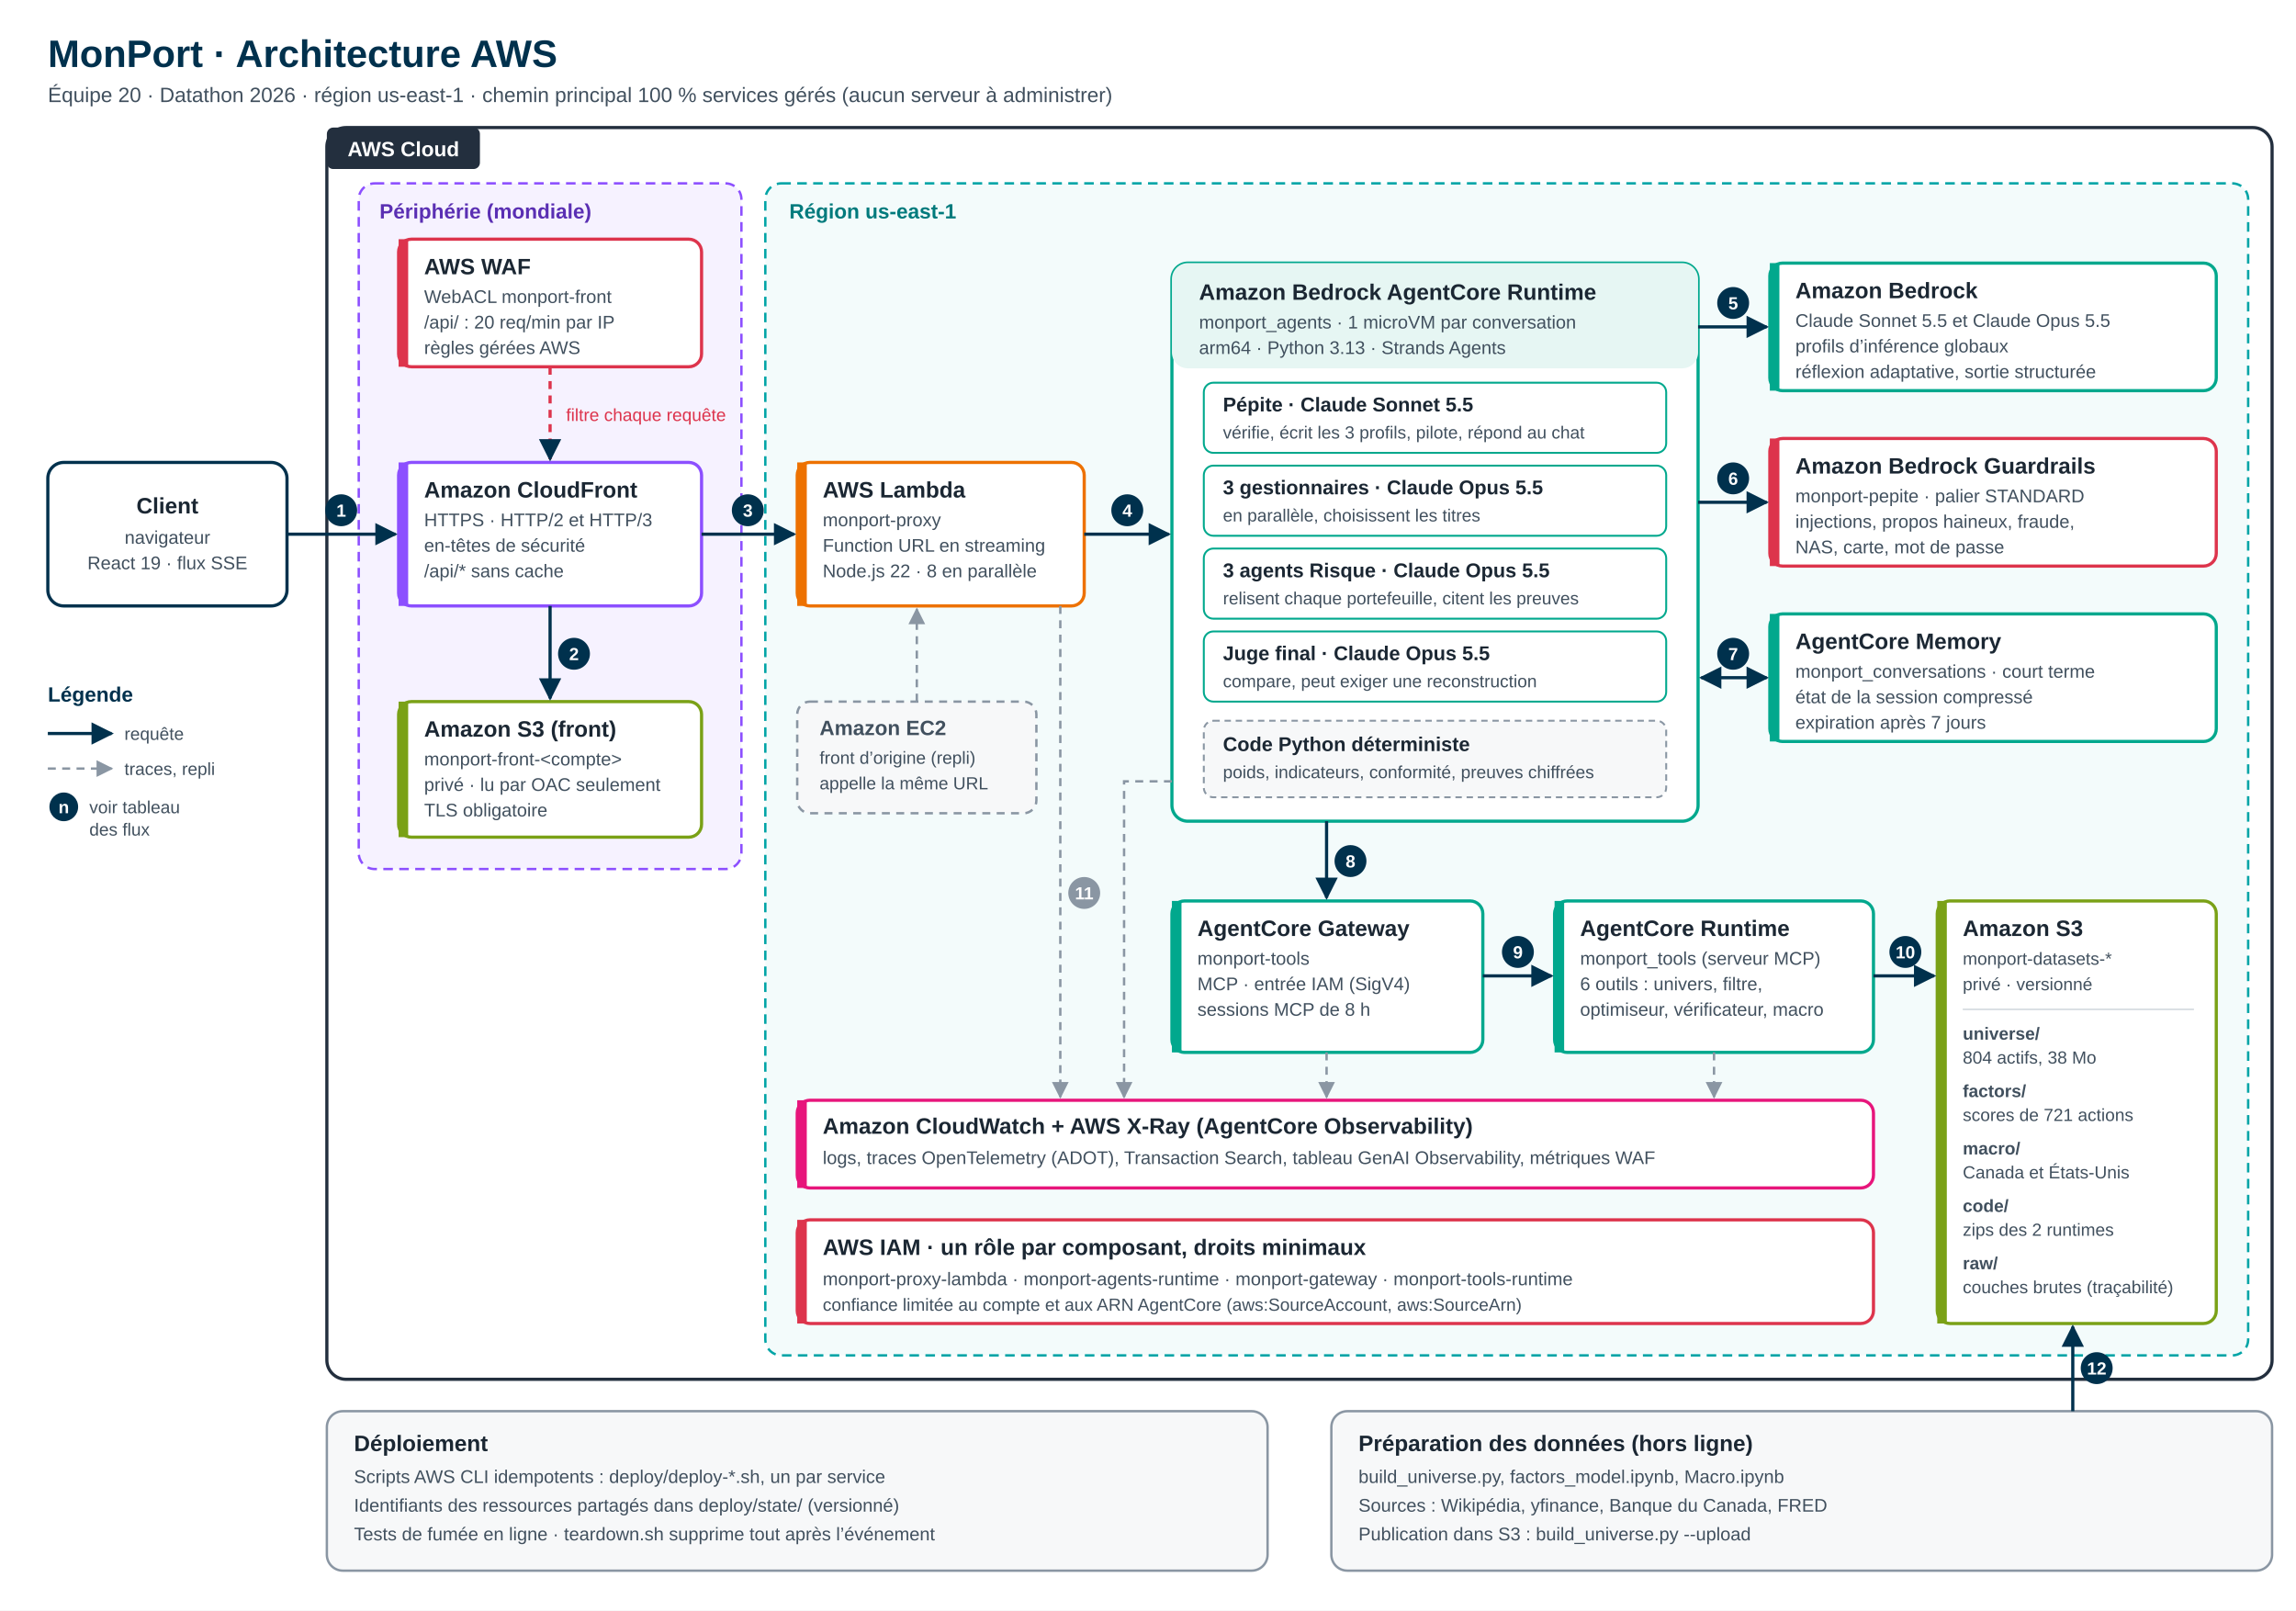
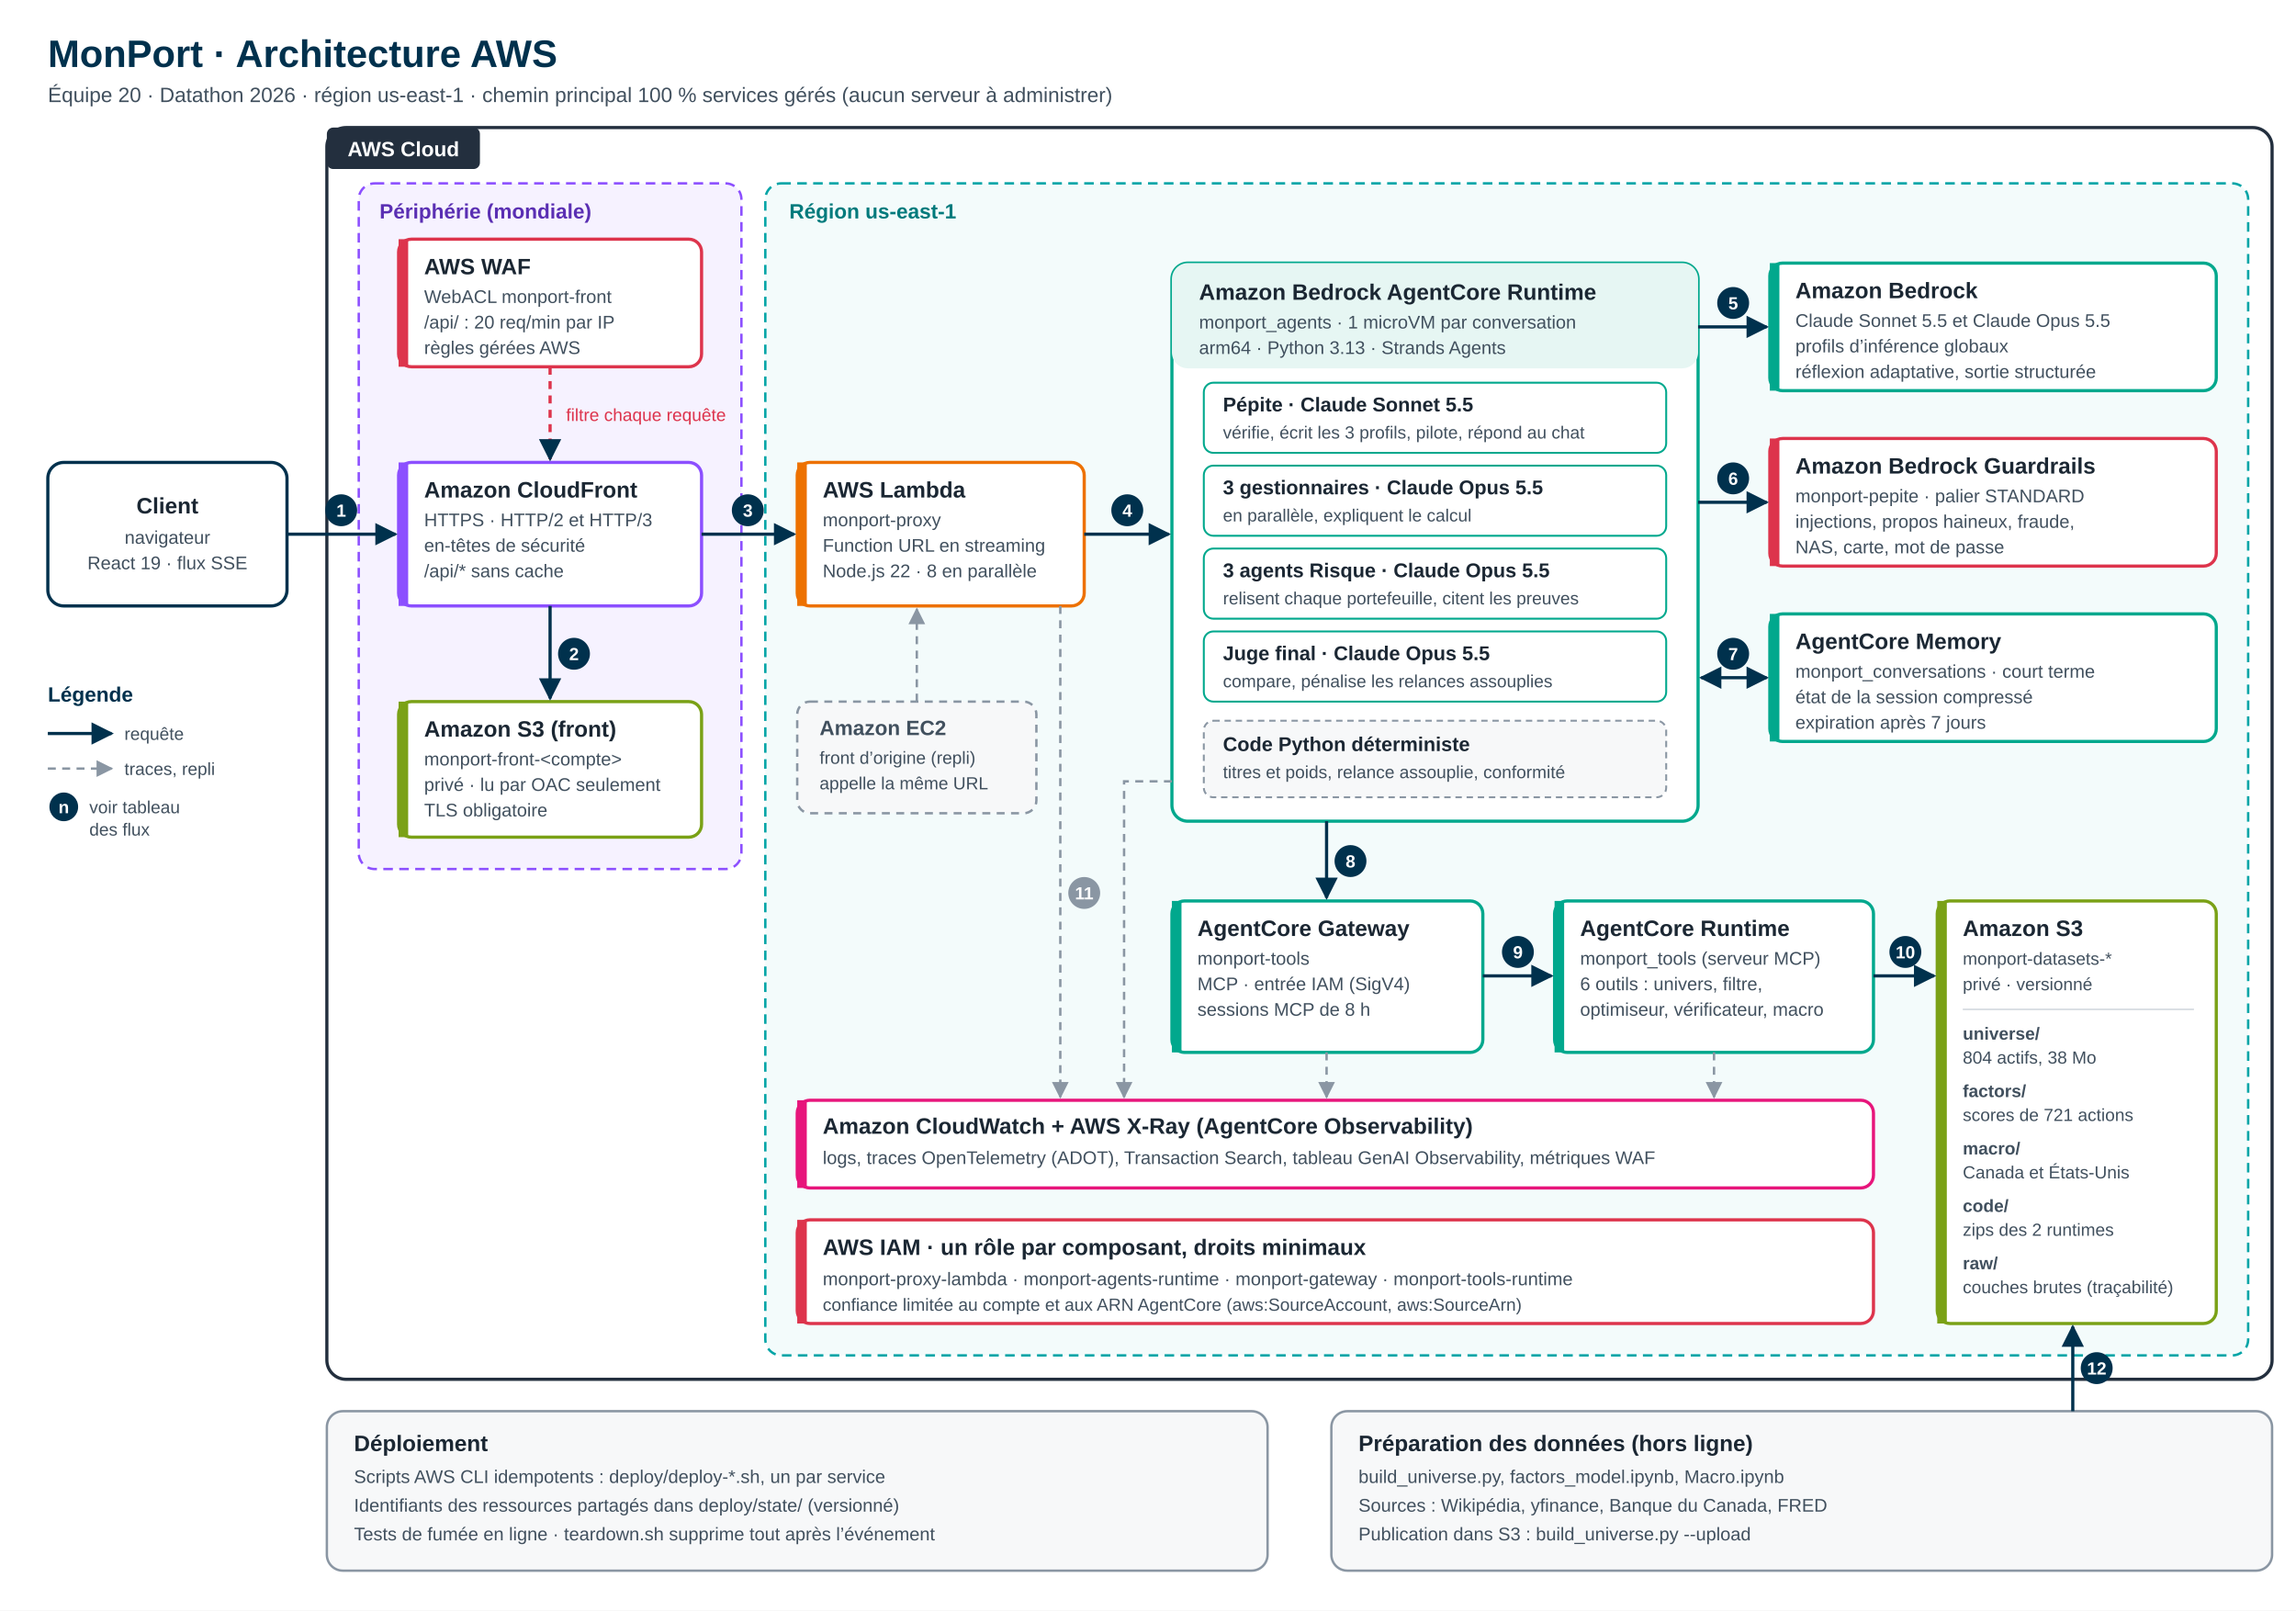
<svg xmlns="http://www.w3.org/2000/svg" viewBox="0 0 1440 1010" width="1440" height="1010" font-family="'Plus Jakarta Sans', Arial, Helvetica, sans-serif">
  <defs>
    <marker id="a" viewBox="0 0 10 10" refX="9" refY="5" markerWidth="7" markerHeight="7" orient="auto-start-reverse">
      <path d="M0,0 L10,5 L0,10 z" fill="#00314d" />
    </marker>
    <marker id="g" viewBox="0 0 10 10" refX="9" refY="5" markerWidth="7" markerHeight="7" orient="auto-start-reverse">
      <path d="M0,0 L10,5 L0,10 z" fill="#8a96a3" />
    </marker>
    <style>
      text { fill: #1b2733; }
      .h1 { font-size: 24px; font-weight: 800; fill: #00314d; }
      .h2 { font-size: 13px; fill: #41505e; }
      .t { font-size: 14px; font-weight: 700; }
      .s { font-size: 11.5px; fill: #41505e; }
      .xs { font-size: 11px; fill: #41505e; }
      .grp { font-size: 13px; font-weight: 700; }
      .badge { font-size: 11px; font-weight: 700; fill: #ffffff; }
      .box { fill: #ffffff; stroke-width: 2; }
      .flow { stroke: #00314d; stroke-width: 2; fill: none; }
      .obs { stroke: #8a96a3; stroke-width: 1.5; stroke-dasharray: 5 4; fill: none; }
    </style>
  </defs>
  <rect width="1440" height="1010" fill="#ffffff" />
  <text x="30" y="42" class="h1">MonPort · Architecture AWS</text>
  <text x="30" y="64" class="h2">Équipe 20 · Datathon 2026 · région us-east-1 · chemin principal 100 % services gérés (aucun serveur à administrer)</text>
  <rect x="30" y="290" width="150" height="90" rx="10" class="box" stroke="#00314d" />
  <text x="105" y="322" class="t" text-anchor="middle">Client</text>
  <text x="105" y="341" class="s" text-anchor="middle">navigateur</text>
  <text x="105" y="357" class="s" text-anchor="middle">React 19 · flux SSE</text>
  <rect x="205" y="80" width="1220" height="785" rx="12" fill="none" stroke="#232f3e" stroke-width="2" />
  <rect x="205" y="80" width="96" height="26" rx="4" fill="#232f3e" />
  <text x="218" y="98" class="grp" style="fill:#ffffff">AWS Cloud</text>
  <rect x="225" y="115" width="240" height="430" rx="10" fill="#f6f2ff" stroke="#8c4fff" stroke-width="1.5" stroke-dasharray="6 4" />
  <text x="238" y="137" class="grp" style="fill:#5a2fb3">Périphérie (mondiale)</text>
  <rect x="250" y="150" width="190" height="80" rx="8" class="box" stroke="#dd344c" />
  <rect x="250" y="150" width="6" height="80" fill="#dd344c" />
  <text x="266" y="172" class="t">AWS WAF</text>
  <text x="266" y="190" class="s">WebACL monport-front</text>
  <text x="266" y="206" class="s">/api/ : 20 req/min par IP</text>
  <text x="266" y="222" class="s">règles gérées AWS</text>
  <rect x="250" y="290" width="190" height="90" rx="8" class="box" stroke="#8c4fff" />
  <rect x="250" y="290" width="6" height="90" fill="#8c4fff" />
  <text x="266" y="312" class="t">Amazon CloudFront</text>
  <text x="266" y="330" class="s">HTTPS · HTTP/2 et HTTP/3</text>
  <text x="266" y="346" class="s">en-têtes de sécurité</text>
  <text x="266" y="362" class="s">/api/* sans cache</text>
  <rect x="250" y="440" width="190" height="85" rx="8" class="box" stroke="#7aa116" />
  <rect x="250" y="440" width="6" height="85" fill="#7aa116" />
  <text x="266" y="462" class="t">Amazon S3 (front)</text>
  <text x="266" y="480" class="s">monport-front-&lt;compte&gt;</text>
  <text x="266" y="496" class="s">privé · lu par OAC seulement</text>
  <text x="266" y="512" class="s">TLS obligatoire</text>
  <rect x="480" y="115" width="930" height="735" rx="10" fill="#f3fbfb" stroke="#00a4a6" stroke-width="1.5" stroke-dasharray="6 4" />
  <text x="495" y="137" class="grp" style="fill:#007a7c">Région us-east-1</text>
  <rect x="500" y="290" width="180" height="90" rx="8" class="box" stroke="#ed7100" />
  <rect x="500" y="290" width="6" height="90" fill="#ed7100" />
  <text x="516" y="312" class="t">AWS Lambda</text>
  <text x="516" y="330" class="s">monport-proxy</text>
  <text x="516" y="346" class="s">Function URL en streaming</text>
  <text x="516" y="362" class="s">Node.js 22 · 8 en parallèle</text>
  <rect x="500" y="440" width="150" height="70" rx="8" fill="#f7f8f9" stroke="#8a96a3" stroke-width="1.5" stroke-dasharray="5 4" />
  <text x="514" y="461" class="t" style="font-size:13px;fill:#41505e">Amazon EC2</text>
  <text x="514" y="479" class="xs">front d’origine (repli)</text>
  <text x="514" y="495" class="xs">appelle la même URL</text>
  <rect x="735" y="165" width="330" height="350" rx="10" class="box" stroke="#01a88d" />
  <rect x="735" y="165" width="330" height="66" rx="10" fill="#e6f6f3" />
  <text x="752" y="188" class="t">Amazon Bedrock AgentCore Runtime</text>
  <text x="752" y="206" class="s">monport_agents · 1 microVM par conversation</text>
  <text x="752" y="222" class="s">arm64 · Python 3.13 · Strands Agents</text>
  <rect x="755" y="240" width="290" height="44" rx="6" fill="#ffffff" stroke="#01a88d" stroke-width="1.2" />
  <text x="767" y="258" class="t" style="font-size:12.5px">Pépite · Claude Sonnet 5.5</text>
  <text x="767" y="275" class="xs">vérifie, écrit les 3 profils, pilote, répond au chat</text>
  <rect x="755" y="292" width="290" height="44" rx="6" fill="#ffffff" stroke="#01a88d" stroke-width="1.2" />
  <text x="767" y="310" class="t" style="font-size:12.5px">3 gestionnaires · Claude Opus 5.5</text>
-   <text x="767" y="327" class="xs">en parallèle, choisissent les titres</text>
+   <text x="767" y="327" class="xs">en parallèle, expliquent le calcul</text>
  <rect x="755" y="344" width="290" height="44" rx="6" fill="#ffffff" stroke="#01a88d" stroke-width="1.2" />
  <text x="767" y="362" class="t" style="font-size:12.5px">3 agents Risque · Claude Opus 5.5</text>
  <text x="767" y="379" class="xs">relisent chaque portefeuille, citent les preuves</text>
  <rect x="755" y="396" width="290" height="44" rx="6" fill="#ffffff" stroke="#01a88d" stroke-width="1.2" />
  <text x="767" y="414" class="t" style="font-size:12.5px">Juge final · Claude Opus 5.5</text>
-   <text x="767" y="431" class="xs">compare, peut exiger une reconstruction</text>
+   <text x="767" y="431" class="xs">compare, pénalise les relances assouplies</text>
  <rect x="755" y="452" width="290" height="48" rx="6" fill="#f7f8f9" stroke="#8a96a3" stroke-width="1.2" stroke-dasharray="4 3" />
  <text x="767" y="471" class="t" style="font-size:12.5px">Code Python déterministe</text>
-   <text x="767" y="488" class="xs">poids, indicateurs, conformité, preuves chiffrées</text>
+   <text x="767" y="488" class="xs">titres et poids, relance assouplie, conformité</text>
  <rect x="1110" y="165" width="280" height="80" rx="8" class="box" stroke="#01a88d" />
  <rect x="1110" y="165" width="6" height="80" fill="#01a88d" />
  <text x="1126" y="187" class="t">Amazon Bedrock</text>
  <text x="1126" y="205" class="s">Claude Sonnet 5.5 et Claude Opus 5.5</text>
  <text x="1126" y="221" class="s">profils d’inférence globaux</text>
  <text x="1126" y="237" class="s">réflexion adaptative, sortie structurée</text>
  <rect x="1110" y="275" width="280" height="80" rx="8" class="box" stroke="#dd344c" />
  <rect x="1110" y="275" width="6" height="80" fill="#dd344c" />
  <text x="1126" y="297" class="t">Amazon Bedrock Guardrails</text>
  <text x="1126" y="315" class="s">monport-pepite · palier STANDARD</text>
  <text x="1126" y="331" class="s">injections, propos haineux, fraude,</text>
  <text x="1126" y="347" class="s">NAS, carte, mot de passe</text>
  <rect x="1110" y="385" width="280" height="80" rx="8" class="box" stroke="#01a88d" />
  <rect x="1110" y="385" width="6" height="80" fill="#01a88d" />
  <text x="1126" y="407" class="t">AgentCore Memory</text>
  <text x="1126" y="425" class="s">monport_conversations · court terme</text>
  <text x="1126" y="441" class="s">état de la session compressé</text>
  <text x="1126" y="457" class="s">expiration après 7 jours</text>
  <rect x="735" y="565" width="195" height="95" rx="8" class="box" stroke="#01a88d" />
  <rect x="735" y="565" width="6" height="95" fill="#01a88d" />
  <text x="751" y="587" class="t">AgentCore Gateway</text>
  <text x="751" y="605" class="s">monport-tools</text>
  <text x="751" y="621" class="s">MCP · entrée IAM (SigV4)</text>
  <text x="751" y="637" class="s">sessions MCP de 8 h</text>
  <rect x="975" y="565" width="200" height="95" rx="8" class="box" stroke="#01a88d" />
  <rect x="975" y="565" width="6" height="95" fill="#01a88d" />
  <text x="991" y="587" class="t">AgentCore Runtime</text>
  <text x="991" y="605" class="s">monport_tools (serveur MCP)</text>
  <text x="991" y="621" class="s">6 outils : univers, filtre,</text>
  <text x="991" y="637" class="s">optimiseur, vérificateur, macro</text>
  <rect x="1215" y="565" width="175" height="265" rx="8" class="box" stroke="#7aa116" />
  <rect x="1215" y="565" width="6" height="265" fill="#7aa116" />
  <text x="1231" y="587" class="t">Amazon S3</text>
  <text x="1231" y="605" class="xs">monport-datasets-*</text>
  <text x="1231" y="621" class="xs">privé · versionné</text>
  <line x1="1231" y1="633" x2="1376" y2="633" stroke="#d5dbe0" />
  <text x="1231" y="652" class="xs" style="font-weight:700">universe/</text>
  <text x="1231" y="667" class="xs">804 actifs, 38 Mo</text>
  <text x="1231" y="688" class="xs" style="font-weight:700">factors/</text>
  <text x="1231" y="703" class="xs">scores de 721 actions</text>
  <text x="1231" y="724" class="xs" style="font-weight:700">macro/</text>
  <text x="1231" y="739" class="xs">Canada et États-Unis</text>
  <text x="1231" y="760" class="xs" style="font-weight:700">code/</text>
  <text x="1231" y="775" class="xs">zips des 2 runtimes</text>
  <text x="1231" y="796" class="xs" style="font-weight:700">raw/</text>
  <text x="1231" y="811" class="xs">couches brutes (traçabilité)</text>
  <rect x="500" y="690" width="675" height="55" rx="8" class="box" stroke="#e7157b" />
  <rect x="500" y="690" width="6" height="55" fill="#e7157b" />
  <text x="516" y="711" class="t">Amazon CloudWatch + AWS X-Ray (AgentCore Observability)</text>
  <text x="516" y="730" class="s">logs, traces OpenTelemetry (ADOT), Transaction Search, tableau GenAI Observability, métriques WAF</text>
  <rect x="500" y="765" width="675" height="65" rx="8" class="box" stroke="#dd344c" />
  <rect x="500" y="765" width="6" height="65" fill="#dd344c" />
  <text x="516" y="787" class="t">AWS IAM · un rôle par composant, droits minimaux</text>
  <text x="516" y="806" class="s">monport-proxy-lambda · monport-agents-runtime · monport-gateway · monport-tools-runtime</text>
  <text x="516" y="822" class="xs">confiance limitée au compte et aux ARN AgentCore (aws:SourceAccount, aws:SourceArn)</text>
  <rect x="205" y="885" width="590" height="100" rx="10" fill="#f7f8f9" stroke="#8a96a3" stroke-width="1.5" />
  <text x="222" y="910" class="t">Déploiement</text>
  <text x="222" y="930" class="s">Scripts AWS CLI idempotents : deploy/deploy-*.sh, un par service</text>
  <text x="222" y="948" class="s">Identifiants des ressources partagés dans deploy/state/ (versionné)</text>
  <text x="222" y="966" class="s">Tests de fumée en ligne · teardown.sh supprime tout après l’événement</text>
  <rect x="835" y="885" width="590" height="100" rx="10" fill="#f7f8f9" stroke="#8a96a3" stroke-width="1.5" />
  <text x="852" y="910" class="t">Préparation des données (hors ligne)</text>
  <text x="852" y="930" class="s">build_universe.py, factors_model.ipynb, Macro.ipynb</text>
  <text x="852" y="948" class="s">Sources : Wikipédia, yfinance, Banque du Canada, FRED</text>
  <text x="852" y="966" class="s">Publication dans S3 : build_universe.py --upload</text>
  <line x1="180" y1="335" x2="248" y2="335" class="flow" marker-end="url(#a)" />
  <line x1="345" y1="380" x2="345" y2="438" class="flow" marker-end="url(#a)" />
  <line x1="440" y1="335" x2="498" y2="335" class="flow" marker-end="url(#a)" />
  <line x1="680" y1="335" x2="733" y2="335" class="flow" marker-end="url(#a)" />
  <line x1="1065" y1="205" x2="1108" y2="205" class="flow" marker-end="url(#a)" />
  <line x1="1065" y1="315" x2="1108" y2="315" class="flow" marker-end="url(#a)" />
  <line x1="1067" y1="425" x2="1108" y2="425" class="flow" marker-start="url(#a)" marker-end="url(#a)" />
  <line x1="832" y1="515" x2="832" y2="563" class="flow" marker-end="url(#a)" />
  <line x1="930" y1="612" x2="973" y2="612" class="flow" marker-end="url(#a)" />
  <line x1="1175" y1="612" x2="1213" y2="612" class="flow" marker-end="url(#a)" />
  <line x1="1300" y1="885" x2="1300" y2="832" class="flow" marker-end="url(#a)" />
  <line x1="345" y1="230" x2="345" y2="288" stroke="#dd344c" stroke-width="2" stroke-dasharray="5 4" marker-end="url(#a)" />
  <text x="355" y="264" class="xs" style="fill:#dd344c">filtre chaque requête</text>
  <line x1="575" y1="440" x2="575" y2="382" stroke="#8a96a3" stroke-width="1.5" stroke-dasharray="5 4" marker-end="url(#g)" />
  <line x1="665" y1="380" x2="665" y2="688" class="obs" marker-end="url(#g)" />
  <line x1="832" y1="660" x2="832" y2="688" class="obs" marker-end="url(#g)" />
  <line x1="1075" y1="660" x2="1075" y2="688" class="obs" marker-end="url(#g)" />
  <path d="M735,490 L705,490 L705,688" class="obs" marker-end="url(#g)" />
  <g>
    <circle cx="214" cy="320" r="10" fill="#00314d" />
    <text x="214" y="324" class="badge" text-anchor="middle">1</text>
    <circle cx="360" cy="410" r="10" fill="#00314d" />
    <text x="360" y="414" class="badge" text-anchor="middle">2</text>
    <circle cx="469" cy="320" r="10" fill="#00314d" />
    <text x="469" y="324" class="badge" text-anchor="middle">3</text>
    <circle cx="707" cy="320" r="10" fill="#00314d" />
    <text x="707" y="324" class="badge" text-anchor="middle">4</text>
    <circle cx="1087" cy="190" r="10" fill="#00314d" />
    <text x="1087" y="194" class="badge" text-anchor="middle">5</text>
    <circle cx="1087" cy="300" r="10" fill="#00314d" />
    <text x="1087" y="304" class="badge" text-anchor="middle">6</text>
    <circle cx="1087" cy="410" r="10" fill="#00314d" />
    <text x="1087" y="414" class="badge" text-anchor="middle">7</text>
    <circle cx="847" cy="540" r="10" fill="#00314d" />
    <text x="847" y="544" class="badge" text-anchor="middle">8</text>
    <circle cx="952" cy="597" r="10" fill="#00314d" />
    <text x="952" y="601" class="badge" text-anchor="middle">9</text>
    <circle cx="1195" cy="597" r="10" fill="#00314d" />
    <text x="1195" y="601" class="badge" text-anchor="middle">10</text>
    <circle cx="680" cy="560" r="10" fill="#8a96a3" />
    <text x="680" y="564" class="badge" text-anchor="middle">11</text>
    <circle cx="1315" cy="858" r="10" fill="#00314d" />
    <text x="1315" y="862" class="badge" text-anchor="middle">12</text>
  </g>
  <g transform="translate(30,440)">
    <text x="0" y="0" class="grp" style="fill:#00314d">Légende</text>
    <line x1="0" y1="20" x2="40" y2="20" class="flow" marker-end="url(#a)" />
    <text x="48" y="24" class="xs">requête</text>
    <line x1="0" y1="42" x2="40" y2="42" class="obs" marker-end="url(#g)" />
    <text x="48" y="46" class="xs">traces, repli</text>
    <circle cx="10" cy="66" r="9" fill="#00314d" />
    <text x="10" y="70" class="badge" text-anchor="middle">n</text>
    <text x="26" y="70" class="xs">voir tableau</text>
    <text x="26" y="84" class="xs">des flux</text>
  </g>
</svg>
